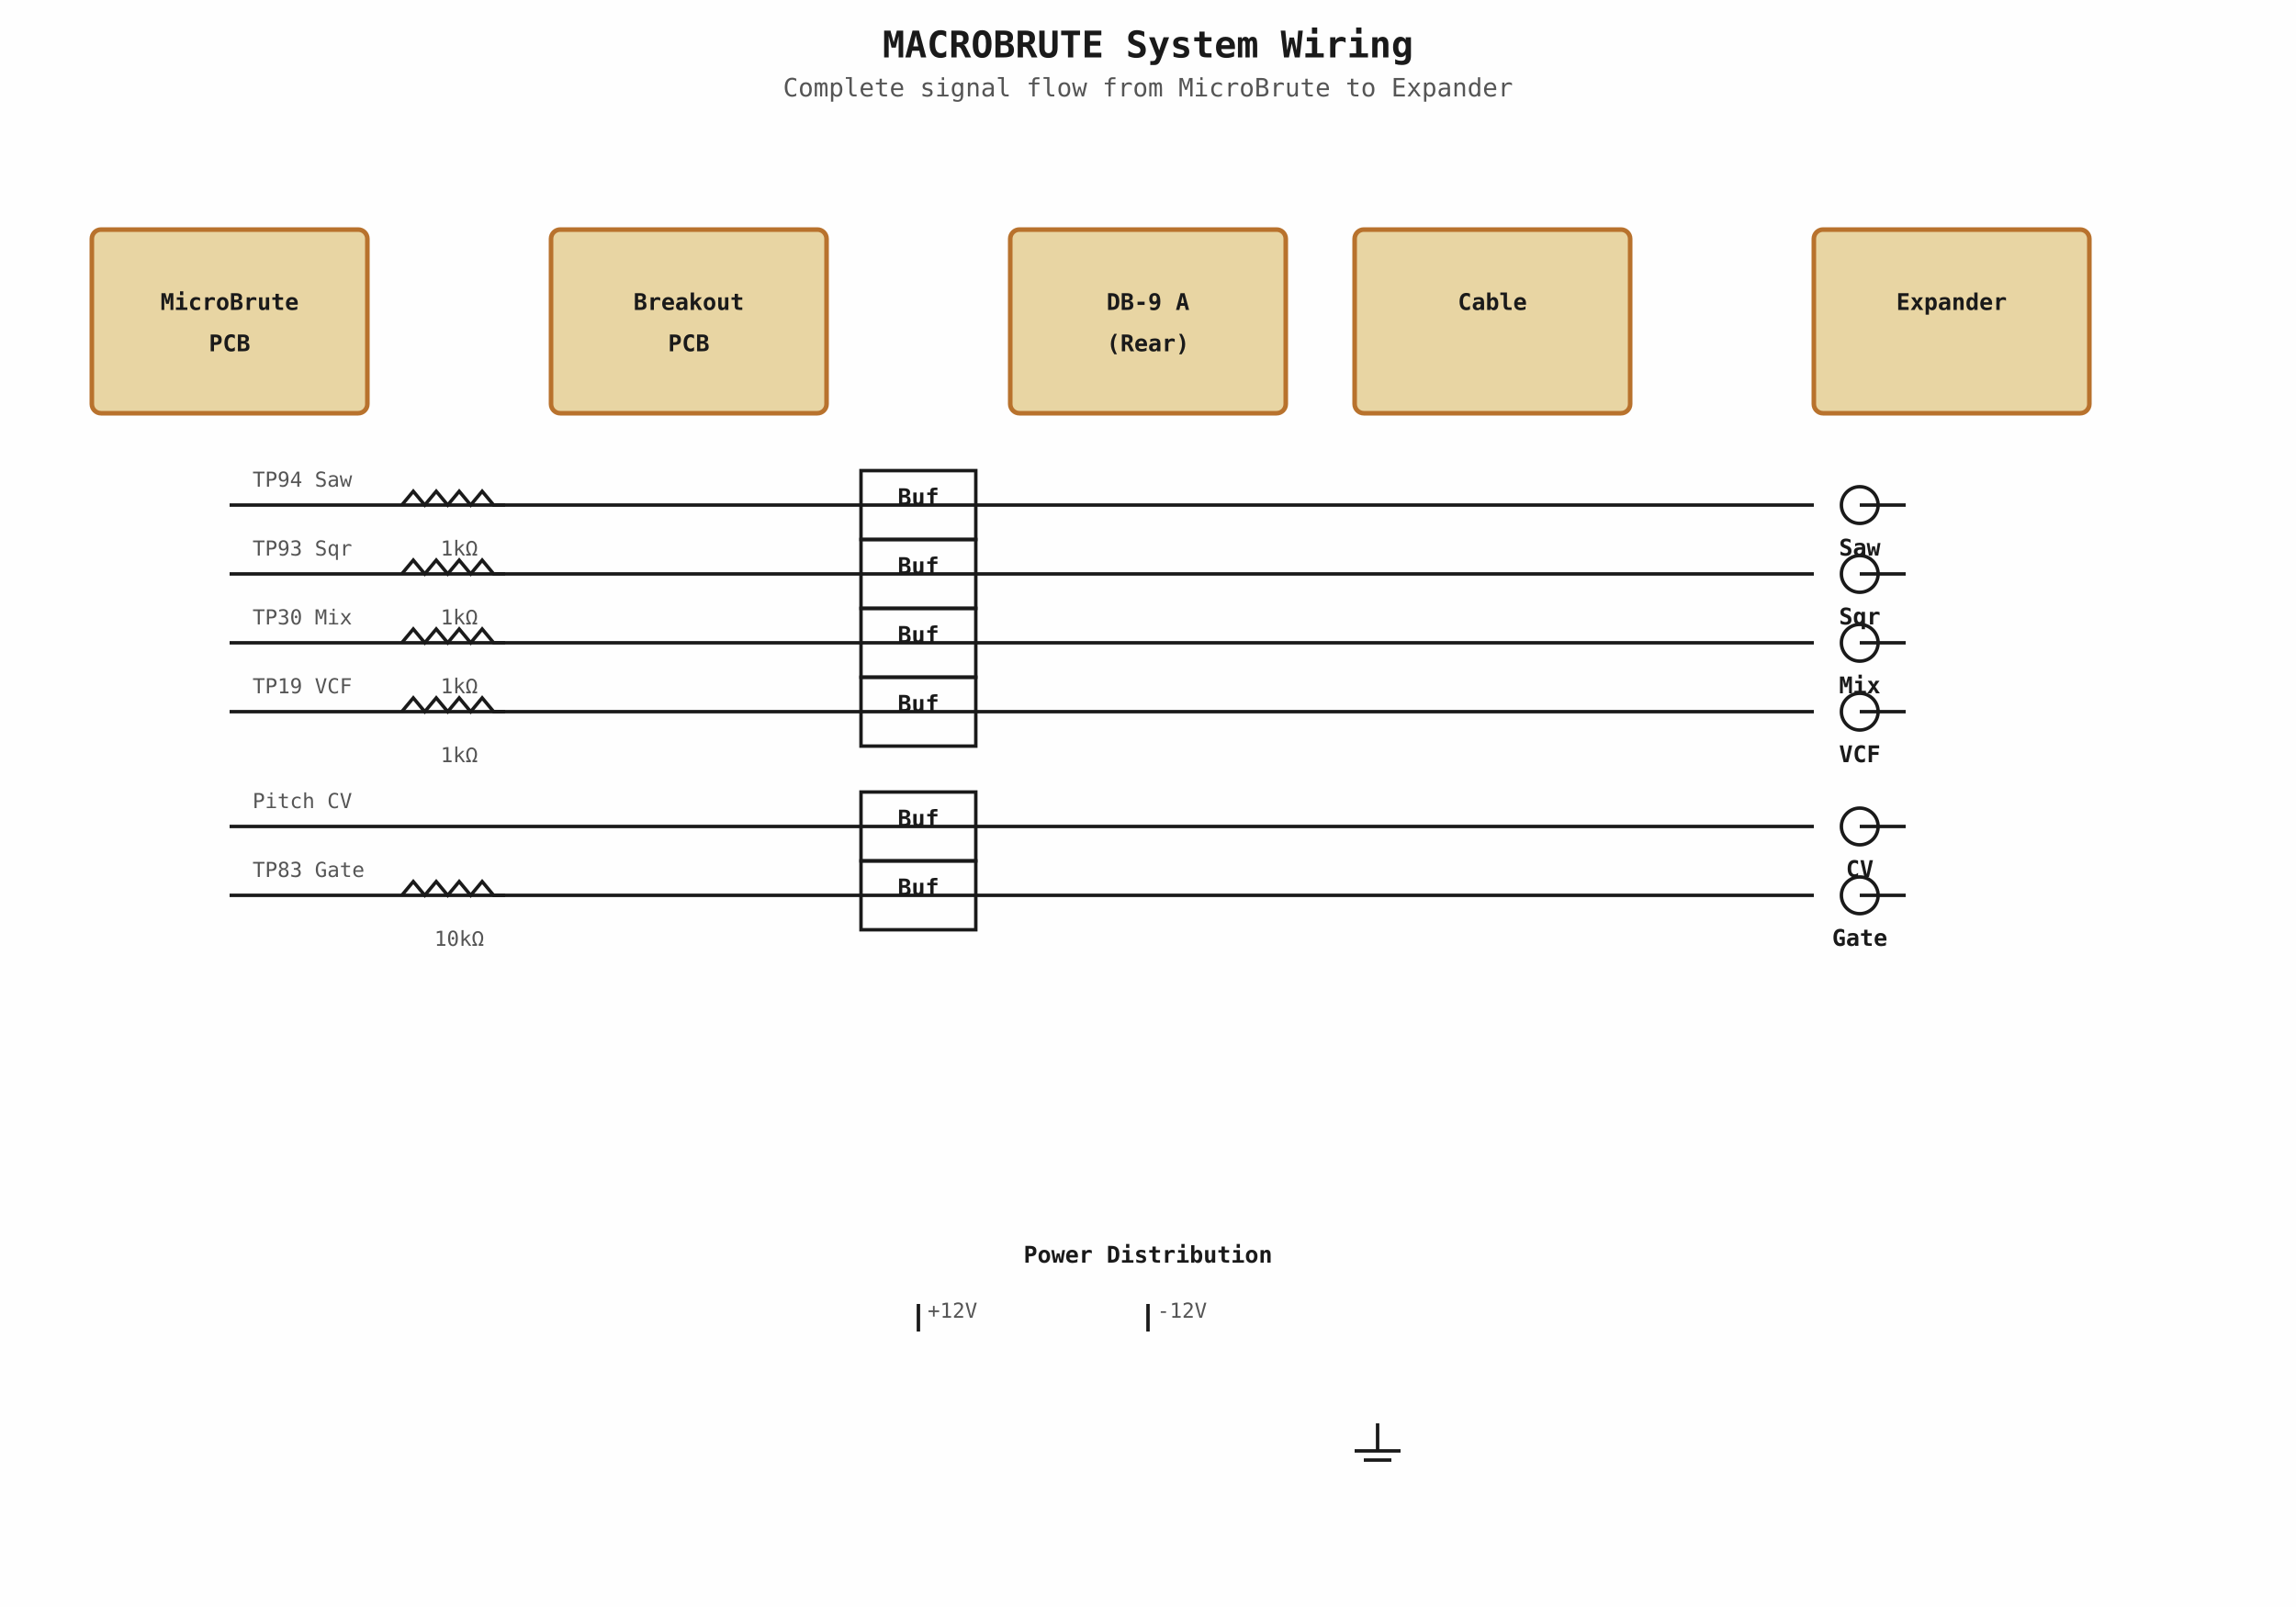
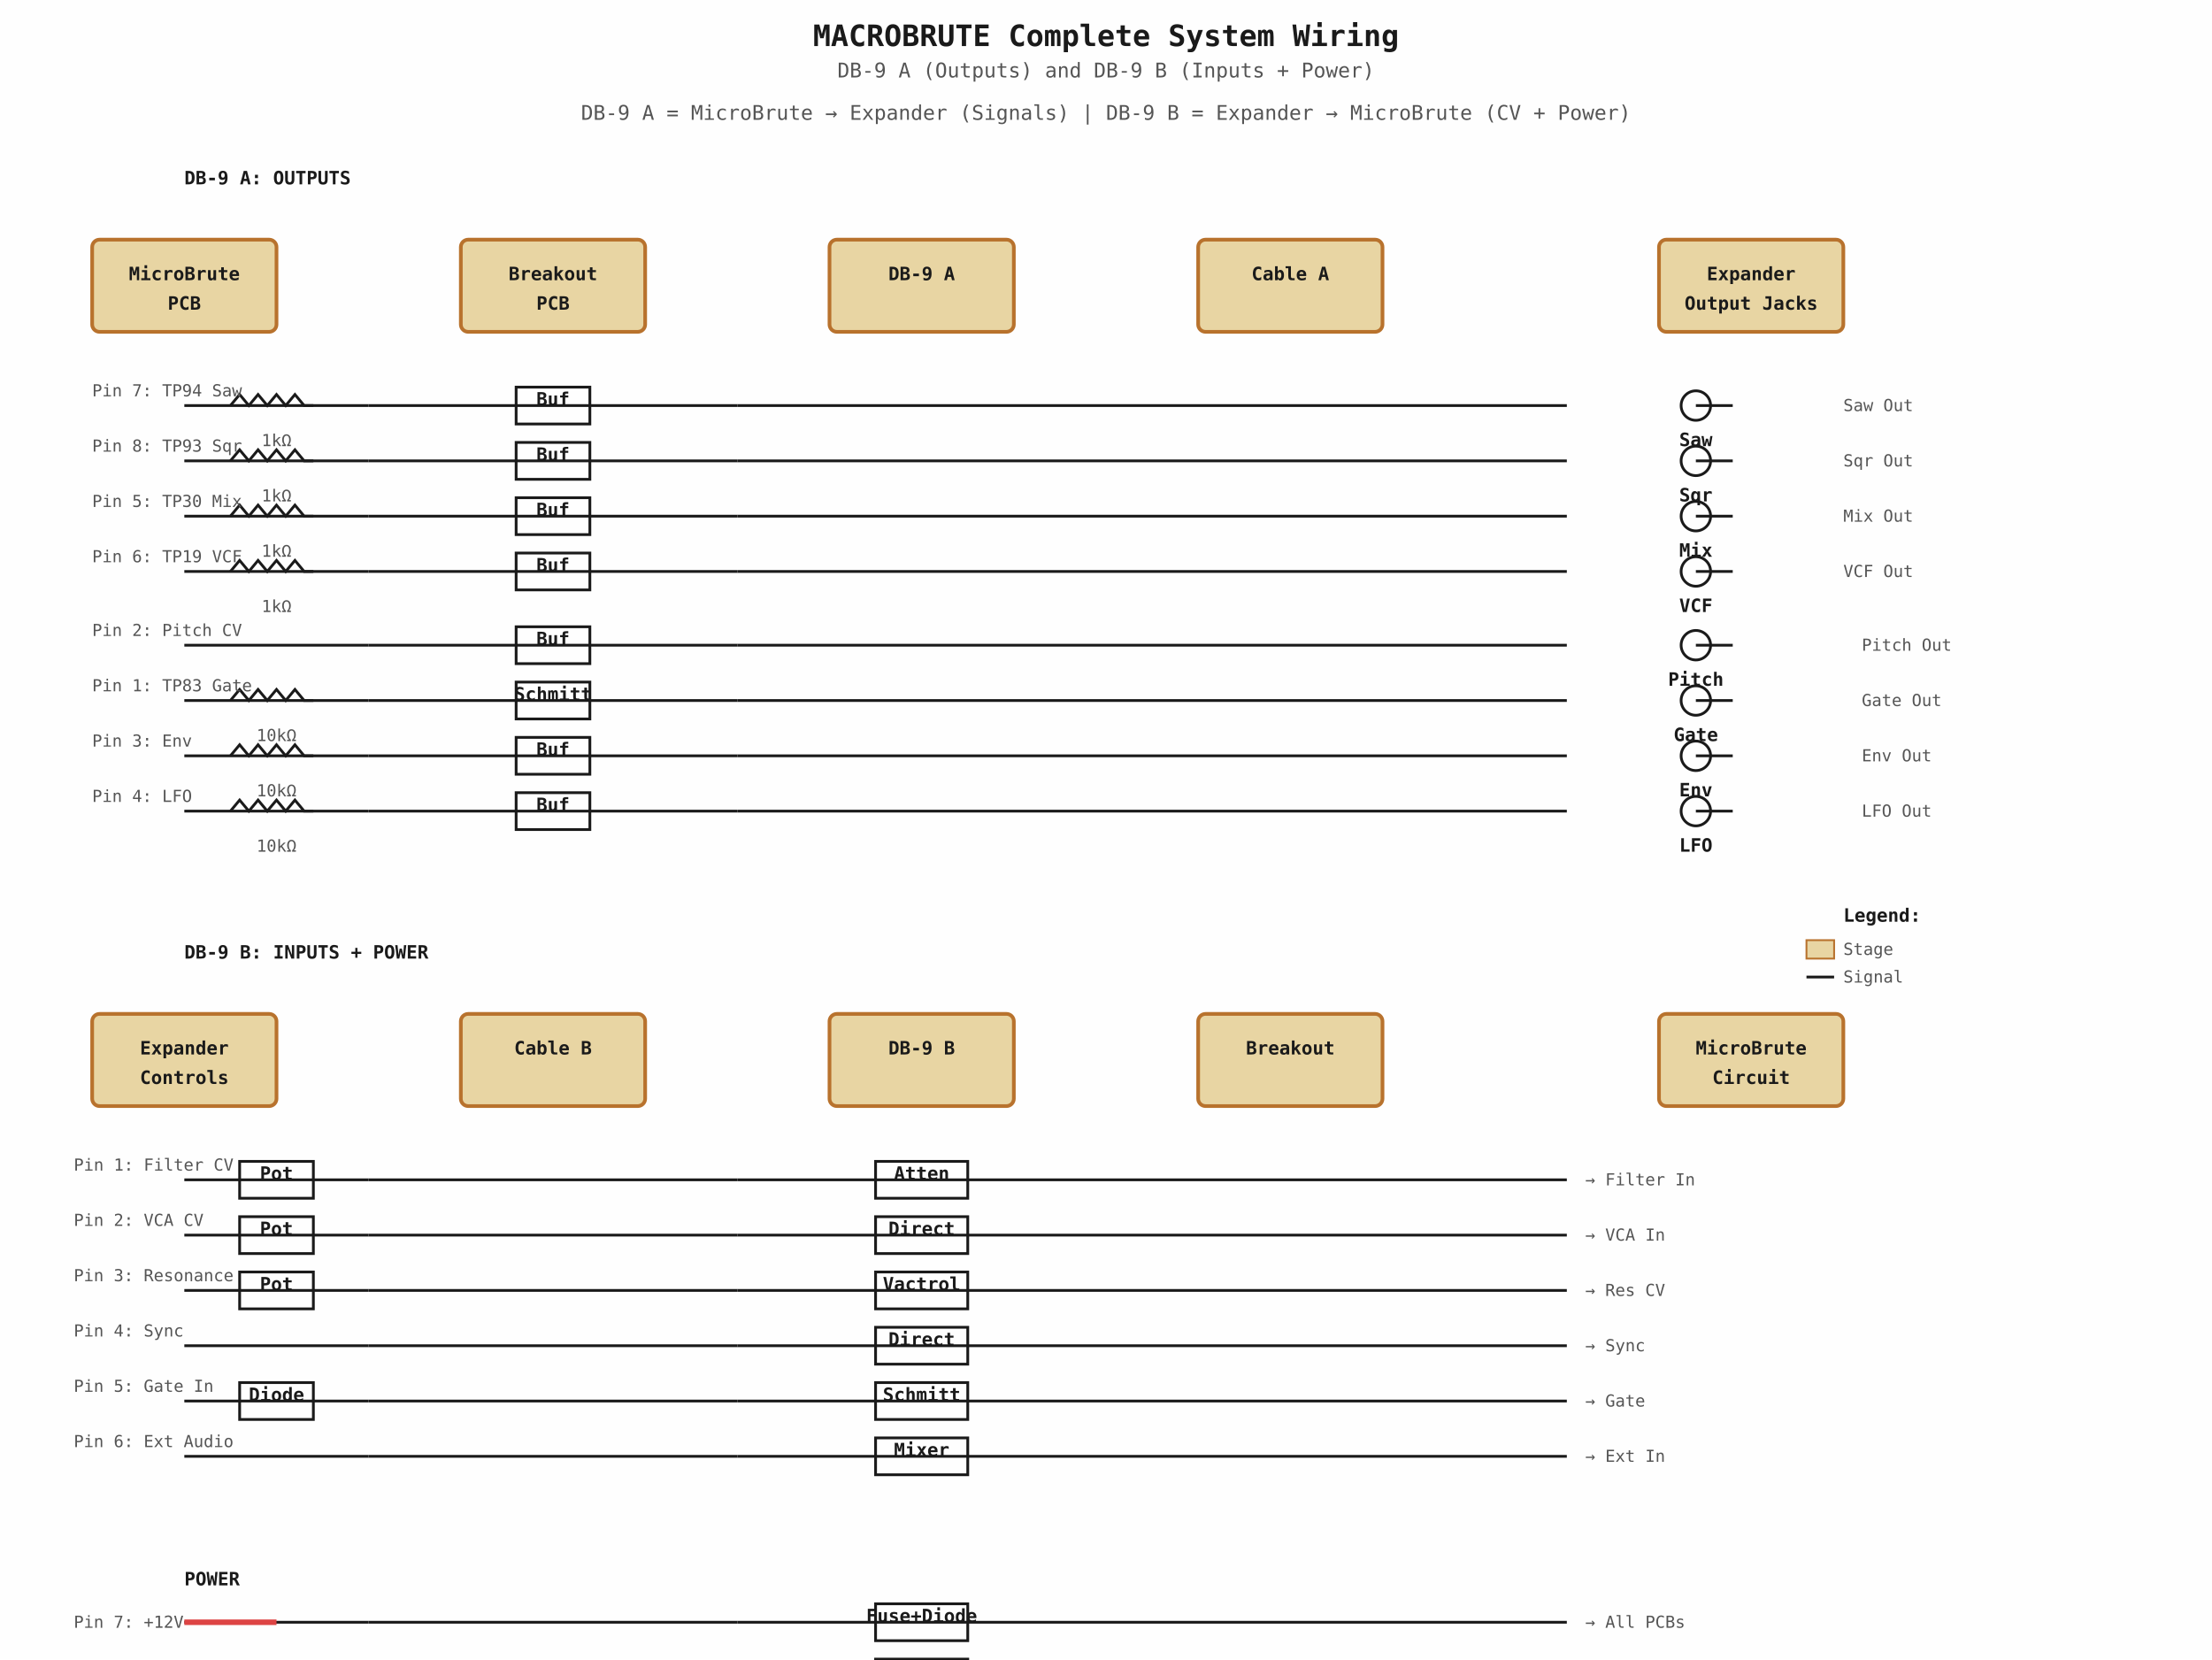
- <svg xmlns="http://www.w3.org/2000/svg" viewBox="0 0 1000 700" width="1000" height="700">
+ <svg xmlns="http://www.w3.org/2000/svg" viewBox="0 0 1200 900" width="1200" height="900">
  <defs>
    <style>
    .title { font: bold 16px "SF Mono", Consolas, monospace; fill: #1a1a1a; }
    .subtitle { font: 11px "SF Mono", Consolas, monospace; fill: #555; }
    .label { font: bold 10px "SF Mono", Consolas, monospace; fill: #1a1a1a; }
    .value { font: 9px "SF Mono", Consolas, monospace; fill: #555; }
    .pin { font: 8px "SF Mono", Consolas, monospace; fill: #555; }
    .anno { font: 9px "SF Mono", Consolas, monospace; fill: #0066CC; }
    .wire { stroke: #1a1a1a; stroke-width: 1.5; fill: none; }
    .wire-thick { stroke: #1a1a1a; stroke-width: 2.5; fill: none; }
    .component { stroke: #1a1a1a; stroke-width: 1.5; fill: none; }
    .filled { fill: #1a1a1a; }
    .junction { fill: #0066CC; }
  </style>
    <marker id="arrow" markerWidth="8" markerHeight="6" refX="7" refY="3" orient="auto">
      <polygon points="0 0, 8 3, 0 6" fill="#0066CC" />
    </marker>
  </defs>
-   <rect width="1000" height="700" fill="#FEFEFE" />
-   <text x="500" y="25" class="title" text-anchor="middle">MACROBRUTE System Wiring</text>
-   <text x="500" y="42" class="subtitle" text-anchor="middle">Complete signal flow from MicroBrute to Expander</text>
-   <rect x="40" y="100" width="120" height="80" fill="#E8D5A3" stroke="#B8722D" stroke-width="2" rx="4" />
-   <text x="100" y="135" class="label" text-anchor="middle">MicroBrute</text>
-   <text x="100" y="153" class="label" text-anchor="middle">PCB</text>
-   <rect x="240" y="100" width="120" height="80" fill="#E8D5A3" stroke="#B8722D" stroke-width="2" rx="4" />
-   <text x="300" y="135" class="label" text-anchor="middle">Breakout</text>
-   <text x="300" y="153" class="label" text-anchor="middle">PCB</text>
-   <rect x="440" y="100" width="120" height="80" fill="#E8D5A3" stroke="#B8722D" stroke-width="2" rx="4" />
-   <text x="500" y="135" class="label" text-anchor="middle">DB-9 A</text>
-   <text x="500" y="153" class="label" text-anchor="middle">(Rear)</text>
-   <rect x="590" y="100" width="120" height="80" fill="#E8D5A3" stroke="#B8722D" stroke-width="2" rx="4" />
-   <text x="650" y="135" class="label" text-anchor="middle">Cable</text>
-   <rect x="790" y="100" width="120" height="80" fill="#E8D5A3" stroke="#B8722D" stroke-width="2" rx="4" />
-   <text x="850" y="135" class="label" text-anchor="middle">Expander</text>
-   <line x1="100" y1="220" x2="300" y2="220" class="wire" />
-   <path d="M175,220 l5,-6 l5,6 l5,-6 l5,6 l5,-6 l5,6 l5,-6 l5,6 l5,0" class="component" />
-   <text x="200" y="242" class="value" text-anchor="middle">1kΩ</text>
-   <text x="110" y="212" class="value">TP94 Saw</text>
-   <line x1="300" y1="220" x2="500" y2="220" class="wire" />
-   <rect x="375.0" y="205.0" width="50" height="30" class="component" fill="#f5f5f5" />
-   <text x="400" y="220" class="label" text-anchor="middle">Buf</text>
-   <line x1="500" y1="220" x2="650" y2="220" class="wire" />
-   <line x1="650" y1="220" x2="790" y2="220" class="wire" />
-   <circle cx="810" cy="220" r="8" class="component" />
-   <line x1="810" y1="220" x2="830" y2="220" class="wire" />
-   <text x="810" y="242" class="label" text-anchor="middle">Saw</text>
-   <line x1="100" y1="250" x2="300" y2="250" class="wire" />
-   <path d="M175,250 l5,-6 l5,6 l5,-6 l5,6 l5,-6 l5,6 l5,-6 l5,6 l5,0" class="component" />
-   <text x="200" y="272" class="value" text-anchor="middle">1kΩ</text>
-   <text x="110" y="242" class="value">TP93 Sqr</text>
-   <line x1="300" y1="250" x2="500" y2="250" class="wire" />
-   <rect x="375.0" y="235.0" width="50" height="30" class="component" fill="#f5f5f5" />
-   <text x="400" y="250" class="label" text-anchor="middle">Buf</text>
-   <line x1="500" y1="250" x2="650" y2="250" class="wire" />
-   <line x1="650" y1="250" x2="790" y2="250" class="wire" />
-   <circle cx="810" cy="250" r="8" class="component" />
-   <line x1="810" y1="250" x2="830" y2="250" class="wire" />
-   <text x="810" y="272" class="label" text-anchor="middle">Sqr</text>
-   <line x1="100" y1="280" x2="300" y2="280" class="wire" />
-   <path d="M175,280 l5,-6 l5,6 l5,-6 l5,6 l5,-6 l5,6 l5,-6 l5,6 l5,0" class="component" />
-   <text x="200" y="302" class="value" text-anchor="middle">1kΩ</text>
-   <text x="110" y="272" class="value">TP30 Mix</text>
-   <line x1="300" y1="280" x2="500" y2="280" class="wire" />
-   <rect x="375.0" y="265.0" width="50" height="30" class="component" fill="#f5f5f5" />
-   <text x="400" y="280" class="label" text-anchor="middle">Buf</text>
-   <line x1="500" y1="280" x2="650" y2="280" class="wire" />
-   <line x1="650" y1="280" x2="790" y2="280" class="wire" />
-   <circle cx="810" cy="280" r="8" class="component" />
-   <line x1="810" y1="280" x2="830" y2="280" class="wire" />
-   <text x="810" y="302" class="label" text-anchor="middle">Mix</text>
-   <line x1="100" y1="310" x2="300" y2="310" class="wire" />
-   <path d="M175,310 l5,-6 l5,6 l5,-6 l5,6 l5,-6 l5,6 l5,-6 l5,6 l5,0" class="component" />
-   <text x="200" y="332" class="value" text-anchor="middle">1kΩ</text>
-   <text x="110" y="302" class="value">TP19 VCF</text>
-   <line x1="300" y1="310" x2="500" y2="310" class="wire" />
-   <rect x="375.0" y="295.0" width="50" height="30" class="component" fill="#f5f5f5" />
-   <text x="400" y="310" class="label" text-anchor="middle">Buf</text>
-   <line x1="500" y1="310" x2="650" y2="310" class="wire" />
-   <line x1="650" y1="310" x2="790" y2="310" class="wire" />
-   <circle cx="810" cy="310" r="8" class="component" />
-   <line x1="810" y1="310" x2="830" y2="310" class="wire" />
-   <text x="810" y="332" class="label" text-anchor="middle">VCF</text>
-   <line x1="100" y1="360" x2="300" y2="360" class="wire" />
-   <text x="110" y="352" class="value">Pitch CV</text>
-   <line x1="300" y1="360" x2="500" y2="360" class="wire" />
-   <rect x="375.0" y="345.0" width="50" height="30" class="component" fill="#f5f5f5" />
-   <text x="400" y="360" class="label" text-anchor="middle">Buf</text>
-   <line x1="500" y1="360" x2="650" y2="360" class="wire" />
-   <line x1="650" y1="360" x2="790" y2="360" class="wire" />
-   <circle cx="810" cy="360" r="8" class="component" />
-   <line x1="810" y1="360" x2="830" y2="360" class="wire" />
-   <text x="810" y="382" class="label" text-anchor="middle">CV</text>
-   <line x1="100" y1="390" x2="300" y2="390" class="wire" />
-   <path d="M175,390 l5,-6 l5,6 l5,-6 l5,6 l5,-6 l5,6 l5,-6 l5,6 l5,0" class="component" />
-   <text x="200" y="412" class="value" text-anchor="middle">10kΩ</text>
-   <text x="110" y="382" class="value">TP83 Gate</text>
-   <line x1="300" y1="390" x2="500" y2="390" class="wire" />
-   <rect x="375.0" y="375.0" width="50" height="30" class="component" fill="#f5f5f5" />
-   <text x="400" y="390" class="label" text-anchor="middle">Buf</text>
-   <line x1="500" y1="390" x2="650" y2="390" class="wire" />
-   <line x1="650" y1="390" x2="790" y2="390" class="wire" />
-   <circle cx="810" cy="390" r="8" class="component" />
-   <line x1="810" y1="390" x2="830" y2="390" class="wire" />
-   <text x="810" y="412" class="label" text-anchor="middle">Gate</text>
-   <text x="500" y="550" class="label" text-anchor="middle">Power Distribution</text>
-   <line x1="400" y1="580" x2="400" y2="568" class="wire" stroke="#D44" stroke-width="2" />
-   <text x="404" y="574" class="value" fill="#D44">+12V</text>
-   <line x1="500" y1="580" x2="500" y2="568" class="wire" stroke="#D44" stroke-width="2" />
-   <text x="504" y="574" class="value" fill="#D44">-12V</text>
-   <line x1="600" y1="620" x2="600" y2="632" class="wire" />
-   <line x1="590" y1="632" x2="610" y2="632" class="wire" stroke-width="2" />
-   <line x1="594" y1="636" x2="606" y2="636" class="wire" stroke-width="1.5" />
+   <rect width="1200" height="900" fill="#FEFEFE" />
+   <text x="600" y="25" class="title" text-anchor="middle">MACROBRUTE Complete System Wiring</text>
+   <text x="600" y="42" class="subtitle" text-anchor="middle">DB-9 A (Outputs) and DB-9 B (Inputs + Power)</text>
+   <text x="600" y="65" class="subtitle" text-anchor="middle">DB-9 A = MicroBrute → Expander (Signals) | DB-9 B = Expander → MicroBrute (CV + Power)</text>
+   <text x="100" y="100" class="label" font-size="12" fill="#0066CC">DB-9 A: OUTPUTS</text>
+   <rect x="50" y="130" width="100" height="50" fill="#E8D5A3" stroke="#B8722D" stroke-width="2" rx="4" />
+   <text x="100" y="152" class="label" text-anchor="middle">MicroBrute</text>
+   <text x="100" y="168" class="label" text-anchor="middle">PCB</text>
+   <rect x="250" y="130" width="100" height="50" fill="#E8D5A3" stroke="#B8722D" stroke-width="2" rx="4" />
+   <text x="300" y="152" class="label" text-anchor="middle">Breakout</text>
+   <text x="300" y="168" class="label" text-anchor="middle">PCB</text>
+   <rect x="450" y="130" width="100" height="50" fill="#E8D5A3" stroke="#B8722D" stroke-width="2" rx="4" />
+   <text x="500" y="152" class="label" text-anchor="middle">DB-9 A</text>
+   <rect x="650" y="130" width="100" height="50" fill="#E8D5A3" stroke="#B8722D" stroke-width="2" rx="4" />
+   <text x="700" y="152" class="label" text-anchor="middle">Cable A</text>
+   <rect x="900" y="130" width="100" height="50" fill="#E8D5A3" stroke="#B8722D" stroke-width="2" rx="4" />
+   <text x="950" y="152" class="label" text-anchor="middle">Expander</text>
+   <text x="950" y="168" class="label" text-anchor="middle">Output Jacks</text>
+   <line x1="100" y1="220" x2="200" y2="220" class="wire" />
+   <path d="M125,220 l5,-6 l5,6 l5,-6 l5,6 l5,-6 l5,6 l5,-6 l5,6 l5,0" class="component" />
+   <text x="150" y="242" class="value" text-anchor="middle">1kΩ</text>
+   <text x="50" y="215" class="value" font-size="8">Pin 7: TP94 Saw</text>
+   <line x1="200" y1="220" x2="400" y2="220" class="wire" />
+   <rect x="280.0" y="210.0" width="40" height="20" class="component" fill="#f5f5f5" />
+   <text x="300" y="220" class="label" text-anchor="middle">Buf</text>
+   <line x1="400" y1="220" x2="600" y2="220" class="wire" />
+   <line x1="600" y1="220" x2="850" y2="220" class="wire" />
+   <circle cx="920" cy="220" r="8" class="component" />
+   <line x1="920" y1="220" x2="940" y2="220" class="wire" />
+   <text x="920" y="242" class="label" text-anchor="middle">Saw</text>
+   <text x="1000" y="223" class="value" font-size="8">Saw Out</text>
+   <line x1="100" y1="250" x2="200" y2="250" class="wire" />
+   <path d="M125,250 l5,-6 l5,6 l5,-6 l5,6 l5,-6 l5,6 l5,-6 l5,6 l5,0" class="component" />
+   <text x="150" y="272" class="value" text-anchor="middle">1kΩ</text>
+   <text x="50" y="245" class="value" font-size="8">Pin 8: TP93 Sqr</text>
+   <line x1="200" y1="250" x2="400" y2="250" class="wire" />
+   <rect x="280.0" y="240.0" width="40" height="20" class="component" fill="#f5f5f5" />
+   <text x="300" y="250" class="label" text-anchor="middle">Buf</text>
+   <line x1="400" y1="250" x2="600" y2="250" class="wire" />
+   <line x1="600" y1="250" x2="850" y2="250" class="wire" />
+   <circle cx="920" cy="250" r="8" class="component" />
+   <line x1="920" y1="250" x2="940" y2="250" class="wire" />
+   <text x="920" y="272" class="label" text-anchor="middle">Sqr</text>
+   <text x="1000" y="253" class="value" font-size="8">Sqr Out</text>
+   <line x1="100" y1="280" x2="200" y2="280" class="wire" />
+   <path d="M125,280 l5,-6 l5,6 l5,-6 l5,6 l5,-6 l5,6 l5,-6 l5,6 l5,0" class="component" />
+   <text x="150" y="302" class="value" text-anchor="middle">1kΩ</text>
+   <text x="50" y="275" class="value" font-size="8">Pin 5: TP30 Mix</text>
+   <line x1="200" y1="280" x2="400" y2="280" class="wire" />
+   <rect x="280.0" y="270.0" width="40" height="20" class="component" fill="#f5f5f5" />
+   <text x="300" y="280" class="label" text-anchor="middle">Buf</text>
+   <line x1="400" y1="280" x2="600" y2="280" class="wire" />
+   <line x1="600" y1="280" x2="850" y2="280" class="wire" />
+   <circle cx="920" cy="280" r="8" class="component" />
+   <line x1="920" y1="280" x2="940" y2="280" class="wire" />
+   <text x="920" y="302" class="label" text-anchor="middle">Mix</text>
+   <text x="1000" y="283" class="value" font-size="8">Mix Out</text>
+   <line x1="100" y1="310" x2="200" y2="310" class="wire" />
+   <path d="M125,310 l5,-6 l5,6 l5,-6 l5,6 l5,-6 l5,6 l5,-6 l5,6 l5,0" class="component" />
+   <text x="150" y="332" class="value" text-anchor="middle">1kΩ</text>
+   <text x="50" y="305" class="value" font-size="8">Pin 6: TP19 VCF</text>
+   <line x1="200" y1="310" x2="400" y2="310" class="wire" />
+   <rect x="280.0" y="300.0" width="40" height="20" class="component" fill="#f5f5f5" />
+   <text x="300" y="310" class="label" text-anchor="middle">Buf</text>
+   <line x1="400" y1="310" x2="600" y2="310" class="wire" />
+   <line x1="600" y1="310" x2="850" y2="310" class="wire" />
+   <circle cx="920" cy="310" r="8" class="component" />
+   <line x1="920" y1="310" x2="940" y2="310" class="wire" />
+   <text x="920" y="332" class="label" text-anchor="middle">VCF</text>
+   <text x="1000" y="313" class="value" font-size="8">VCF Out</text>
+   <line x1="100" y1="350" x2="200" y2="350" class="wire" />
+   <text x="50" y="345" class="value" font-size="8">Pin 2: Pitch CV</text>
+   <line x1="200" y1="350" x2="400" y2="350" class="wire" />
+   <rect x="280.0" y="340.0" width="40" height="20" class="component" fill="#f5f5f5" />
+   <text x="300" y="350" class="label" text-anchor="middle">Buf</text>
+   <line x1="400" y1="350" x2="600" y2="350" class="wire" />
+   <line x1="600" y1="350" x2="850" y2="350" class="wire" />
+   <circle cx="920" cy="350" r="8" class="component" />
+   <line x1="920" y1="350" x2="940" y2="350" class="wire" />
+   <text x="920" y="372" class="label" text-anchor="middle">Pitch</text>
+   <text x="1010" y="353" class="value" font-size="8">Pitch Out</text>
+   <line x1="100" y1="380" x2="200" y2="380" class="wire" />
+   <path d="M125,380 l5,-6 l5,6 l5,-6 l5,6 l5,-6 l5,6 l5,-6 l5,6 l5,0" class="component" />
+   <text x="150" y="402" class="value" text-anchor="middle">10kΩ</text>
+   <text x="50" y="375" class="value" font-size="8">Pin 1: TP83 Gate</text>
+   <line x1="200" y1="380" x2="400" y2="380" class="wire" />
+   <rect x="280.0" y="370.0" width="40" height="20" class="component" fill="#f5f5f5" />
+   <text x="300" y="380" class="label" text-anchor="middle">Schmitt</text>
+   <line x1="400" y1="380" x2="600" y2="380" class="wire" />
+   <line x1="600" y1="380" x2="850" y2="380" class="wire" />
+   <circle cx="920" cy="380" r="8" class="component" />
+   <line x1="920" y1="380" x2="940" y2="380" class="wire" />
+   <text x="920" y="402" class="label" text-anchor="middle">Gate</text>
+   <text x="1010" y="383" class="value" font-size="8">Gate Out</text>
+   <line x1="100" y1="410" x2="200" y2="410" class="wire" />
+   <path d="M125,410 l5,-6 l5,6 l5,-6 l5,6 l5,-6 l5,6 l5,-6 l5,6 l5,0" class="component" />
+   <text x="150" y="432" class="value" text-anchor="middle">10kΩ</text>
+   <text x="50" y="405" class="value" font-size="8">Pin 3: Env</text>
+   <line x1="200" y1="410" x2="400" y2="410" class="wire" />
+   <rect x="280.0" y="400.0" width="40" height="20" class="component" fill="#f5f5f5" />
+   <text x="300" y="410" class="label" text-anchor="middle">Buf</text>
+   <line x1="400" y1="410" x2="600" y2="410" class="wire" />
+   <line x1="600" y1="410" x2="850" y2="410" class="wire" />
+   <circle cx="920" cy="410" r="8" class="component" />
+   <line x1="920" y1="410" x2="940" y2="410" class="wire" />
+   <text x="920" y="432" class="label" text-anchor="middle">Env</text>
+   <text x="1010" y="413" class="value" font-size="8">Env Out</text>
+   <line x1="100" y1="440" x2="200" y2="440" class="wire" />
+   <path d="M125,440 l5,-6 l5,6 l5,-6 l5,6 l5,-6 l5,6 l5,-6 l5,6 l5,0" class="component" />
+   <text x="150" y="462" class="value" text-anchor="middle">10kΩ</text>
+   <text x="50" y="435" class="value" font-size="8">Pin 4: LFO</text>
+   <line x1="200" y1="440" x2="400" y2="440" class="wire" />
+   <rect x="280.0" y="430.0" width="40" height="20" class="component" fill="#f5f5f5" />
+   <text x="300" y="440" class="label" text-anchor="middle">Buf</text>
+   <line x1="400" y1="440" x2="600" y2="440" class="wire" />
+   <line x1="600" y1="440" x2="850" y2="440" class="wire" />
+   <circle cx="920" cy="440" r="8" class="component" />
+   <line x1="920" y1="440" x2="940" y2="440" class="wire" />
+   <text x="920" y="462" class="label" text-anchor="middle">LFO</text>
+   <text x="1010" y="443" class="value" font-size="8">LFO Out</text>
+   <text x="100" y="520" class="label" font-size="12" fill="#D44">DB-9 B: INPUTS + POWER</text>
+   <rect x="50" y="550" width="100" height="50" fill="#E8D5A3" stroke="#B8722D" stroke-width="2" rx="4" />
+   <text x="100" y="572" class="label" text-anchor="middle">Expander</text>
+   <text x="100" y="588" class="label" text-anchor="middle">Controls</text>
+   <rect x="250" y="550" width="100" height="50" fill="#E8D5A3" stroke="#B8722D" stroke-width="2" rx="4" />
+   <text x="300" y="572" class="label" text-anchor="middle">Cable B</text>
+   <rect x="450" y="550" width="100" height="50" fill="#E8D5A3" stroke="#B8722D" stroke-width="2" rx="4" />
+   <text x="500" y="572" class="label" text-anchor="middle">DB-9 B</text>
+   <rect x="650" y="550" width="100" height="50" fill="#E8D5A3" stroke="#B8722D" stroke-width="2" rx="4" />
+   <text x="700" y="572" class="label" text-anchor="middle">Breakout</text>
+   <rect x="900" y="550" width="100" height="50" fill="#E8D5A3" stroke="#B8722D" stroke-width="2" rx="4" />
+   <text x="950" y="572" class="label" text-anchor="middle">MicroBrute</text>
+   <text x="950" y="588" class="label" text-anchor="middle">Circuit</text>
+   <line x1="100" y1="640" x2="200" y2="640" class="wire" />
+   <rect x="130.0" y="630.0" width="40" height="20" class="component" fill="#f5f5f5" />
+   <text x="150" y="640" class="label" text-anchor="middle">Pot</text>
+   <text x="40" y="635" class="value" font-size="8">Pin 1: Filter CV</text>
+   <line x1="200" y1="640" x2="400" y2="640" class="wire" />
+   <line x1="400" y1="640" x2="600" y2="640" class="wire" />
+   <rect x="475.0" y="630.0" width="50" height="20" class="component" fill="#f5f5f5" />
+   <text x="500" y="640" class="label" text-anchor="middle">Atten</text>
+   <line x1="600" y1="640" x2="850" y2="640" class="wire" />
+   <text x="860" y="643" class="value" font-size="8">→ Filter In</text>
+   <line x1="100" y1="670" x2="200" y2="670" class="wire" />
+   <rect x="130.0" y="660.0" width="40" height="20" class="component" fill="#f5f5f5" />
+   <text x="150" y="670" class="label" text-anchor="middle">Pot</text>
+   <text x="40" y="665" class="value" font-size="8">Pin 2: VCA CV</text>
+   <line x1="200" y1="670" x2="400" y2="670" class="wire" />
+   <line x1="400" y1="670" x2="600" y2="670" class="wire" />
+   <rect x="475.0" y="660.0" width="50" height="20" class="component" fill="#f5f5f5" />
+   <text x="500" y="670" class="label" text-anchor="middle">Direct</text>
+   <line x1="600" y1="670" x2="850" y2="670" class="wire" />
+   <text x="860" y="673" class="value" font-size="8">→ VCA In</text>
+   <line x1="100" y1="700" x2="200" y2="700" class="wire" />
+   <rect x="130.0" y="690.0" width="40" height="20" class="component" fill="#f5f5f5" />
+   <text x="150" y="700" class="label" text-anchor="middle">Pot</text>
+   <text x="40" y="695" class="value" font-size="8">Pin 3: Resonance</text>
+   <line x1="200" y1="700" x2="400" y2="700" class="wire" />
+   <line x1="400" y1="700" x2="600" y2="700" class="wire" />
+   <rect x="475.0" y="690.0" width="50" height="20" class="component" fill="#f5f5f5" />
+   <text x="500" y="700" class="label" text-anchor="middle">Vactrol</text>
+   <line x1="600" y1="700" x2="850" y2="700" class="wire" />
+   <text x="860" y="703" class="value" font-size="8">→ Res CV</text>
+   <line x1="100" y1="730" x2="200" y2="730" class="wire" />
+   <text x="40" y="725" class="value" font-size="8">Pin 4: Sync</text>
+   <line x1="200" y1="730" x2="400" y2="730" class="wire" />
+   <line x1="400" y1="730" x2="600" y2="730" class="wire" />
+   <rect x="475.0" y="720.0" width="50" height="20" class="component" fill="#f5f5f5" />
+   <text x="500" y="730" class="label" text-anchor="middle">Direct</text>
+   <line x1="600" y1="730" x2="850" y2="730" class="wire" />
+   <text x="860" y="733" class="value" font-size="8">→ Sync</text>
+   <line x1="100" y1="760" x2="200" y2="760" class="wire" />
+   <rect x="130.0" y="750.0" width="40" height="20" class="component" fill="#f5f5f5" />
+   <text x="150" y="760" class="label" text-anchor="middle">Diode</text>
+   <text x="40" y="755" class="value" font-size="8">Pin 5: Gate In</text>
+   <line x1="200" y1="760" x2="400" y2="760" class="wire" />
+   <line x1="400" y1="760" x2="600" y2="760" class="wire" />
+   <rect x="475.0" y="750.0" width="50" height="20" class="component" fill="#f5f5f5" />
+   <text x="500" y="760" class="label" text-anchor="middle">Schmitt</text>
+   <line x1="600" y1="760" x2="850" y2="760" class="wire" />
+   <text x="860" y="763" class="value" font-size="8">→ Gate</text>
+   <line x1="100" y1="790" x2="200" y2="790" class="wire" />
+   <text x="40" y="785" class="value" font-size="8">Pin 6: Ext Audio</text>
+   <line x1="200" y1="790" x2="400" y2="790" class="wire" />
+   <line x1="400" y1="790" x2="600" y2="790" class="wire" />
+   <rect x="475.0" y="780.0" width="50" height="20" class="component" fill="#f5f5f5" />
+   <text x="500" y="790" class="label" text-anchor="middle">Mixer</text>
+   <line x1="600" y1="790" x2="850" y2="790" class="wire" />
+   <text x="860" y="793" class="value" font-size="8">→ Ext In</text>
+   <text x="100" y="860" class="label" font-size="12" fill="#4A4">POWER</text>
+   <line x1="100" y1="880" x2="200" y2="880" class="wire" />
+   <line x1="100" y1="880" x2="150" y2="880" stroke="#D44" stroke-width="3" />
+   <text x="40" y="883" class="value" font-size="8">Pin 7: +12V</text>
+   <line x1="200" y1="880" x2="400" y2="880" class="wire" />
+   <line x1="400" y1="880" x2="600" y2="880" class="wire" />
+   <rect x="475.0" y="870.0" width="50" height="20" class="component" fill="#f5f5f5" />
+   <text x="500" y="880" class="label" text-anchor="middle">Fuse+Diode</text>
+   <line x1="600" y1="880" x2="850" y2="880" class="wire" />
+   <text x="860" y="883" class="value" font-size="8">→ All PCBs</text>
+   <line x1="100" y1="910" x2="200" y2="910" class="wire" />
+   <line x1="100" y1="910" x2="150" y2="910" stroke="#44D" stroke-width="3" />
+   <text x="40" y="913" class="value" font-size="8">Pin 8: -12V</text>
+   <line x1="200" y1="910" x2="400" y2="910" class="wire" />
+   <line x1="400" y1="910" x2="600" y2="910" class="wire" />
+   <rect x="475.0" y="900.0" width="50" height="20" class="component" fill="#f5f5f5" />
+   <text x="500" y="910" class="label" text-anchor="middle">Fuse+Diode</text>
+   <line x1="600" y1="910" x2="850" y2="910" class="wire" />
+   <text x="860" y="913" class="value" font-size="8">→ All PCBs</text>
+   <line x1="100" y1="940" x2="200" y2="940" class="wire" />
+   <line x1="100" y1="940" x2="150" y2="940" stroke="#4A4" stroke-width="3" />
+   <text x="40" y="943" class="value" font-size="8">Pin 9: GND</text>
+   <line x1="200" y1="940" x2="400" y2="940" class="wire" />
+   <line x1="400" y1="940" x2="600" y2="940" class="wire" />
+   <line x1="600" y1="940" x2="850" y2="940" class="wire" />
+   <text x="860" y="943" class="value" font-size="8">→ All PCBs</text>
+   <text x="1000" y="500" class="label" font-size="9">Legend:</text>
+   <rect x="980" y="510" width="15" height="10" fill="#E8D5A3" stroke="#B8722D" />
+   <text x="1000" y="518" class="value" font-size="8">Stage</text>
+   <line x1="980" y1="530" x2="995" y2="530" class="wire" />
+   <text x="1000" y="533" class="value" font-size="8">Signal</text>
</svg>
